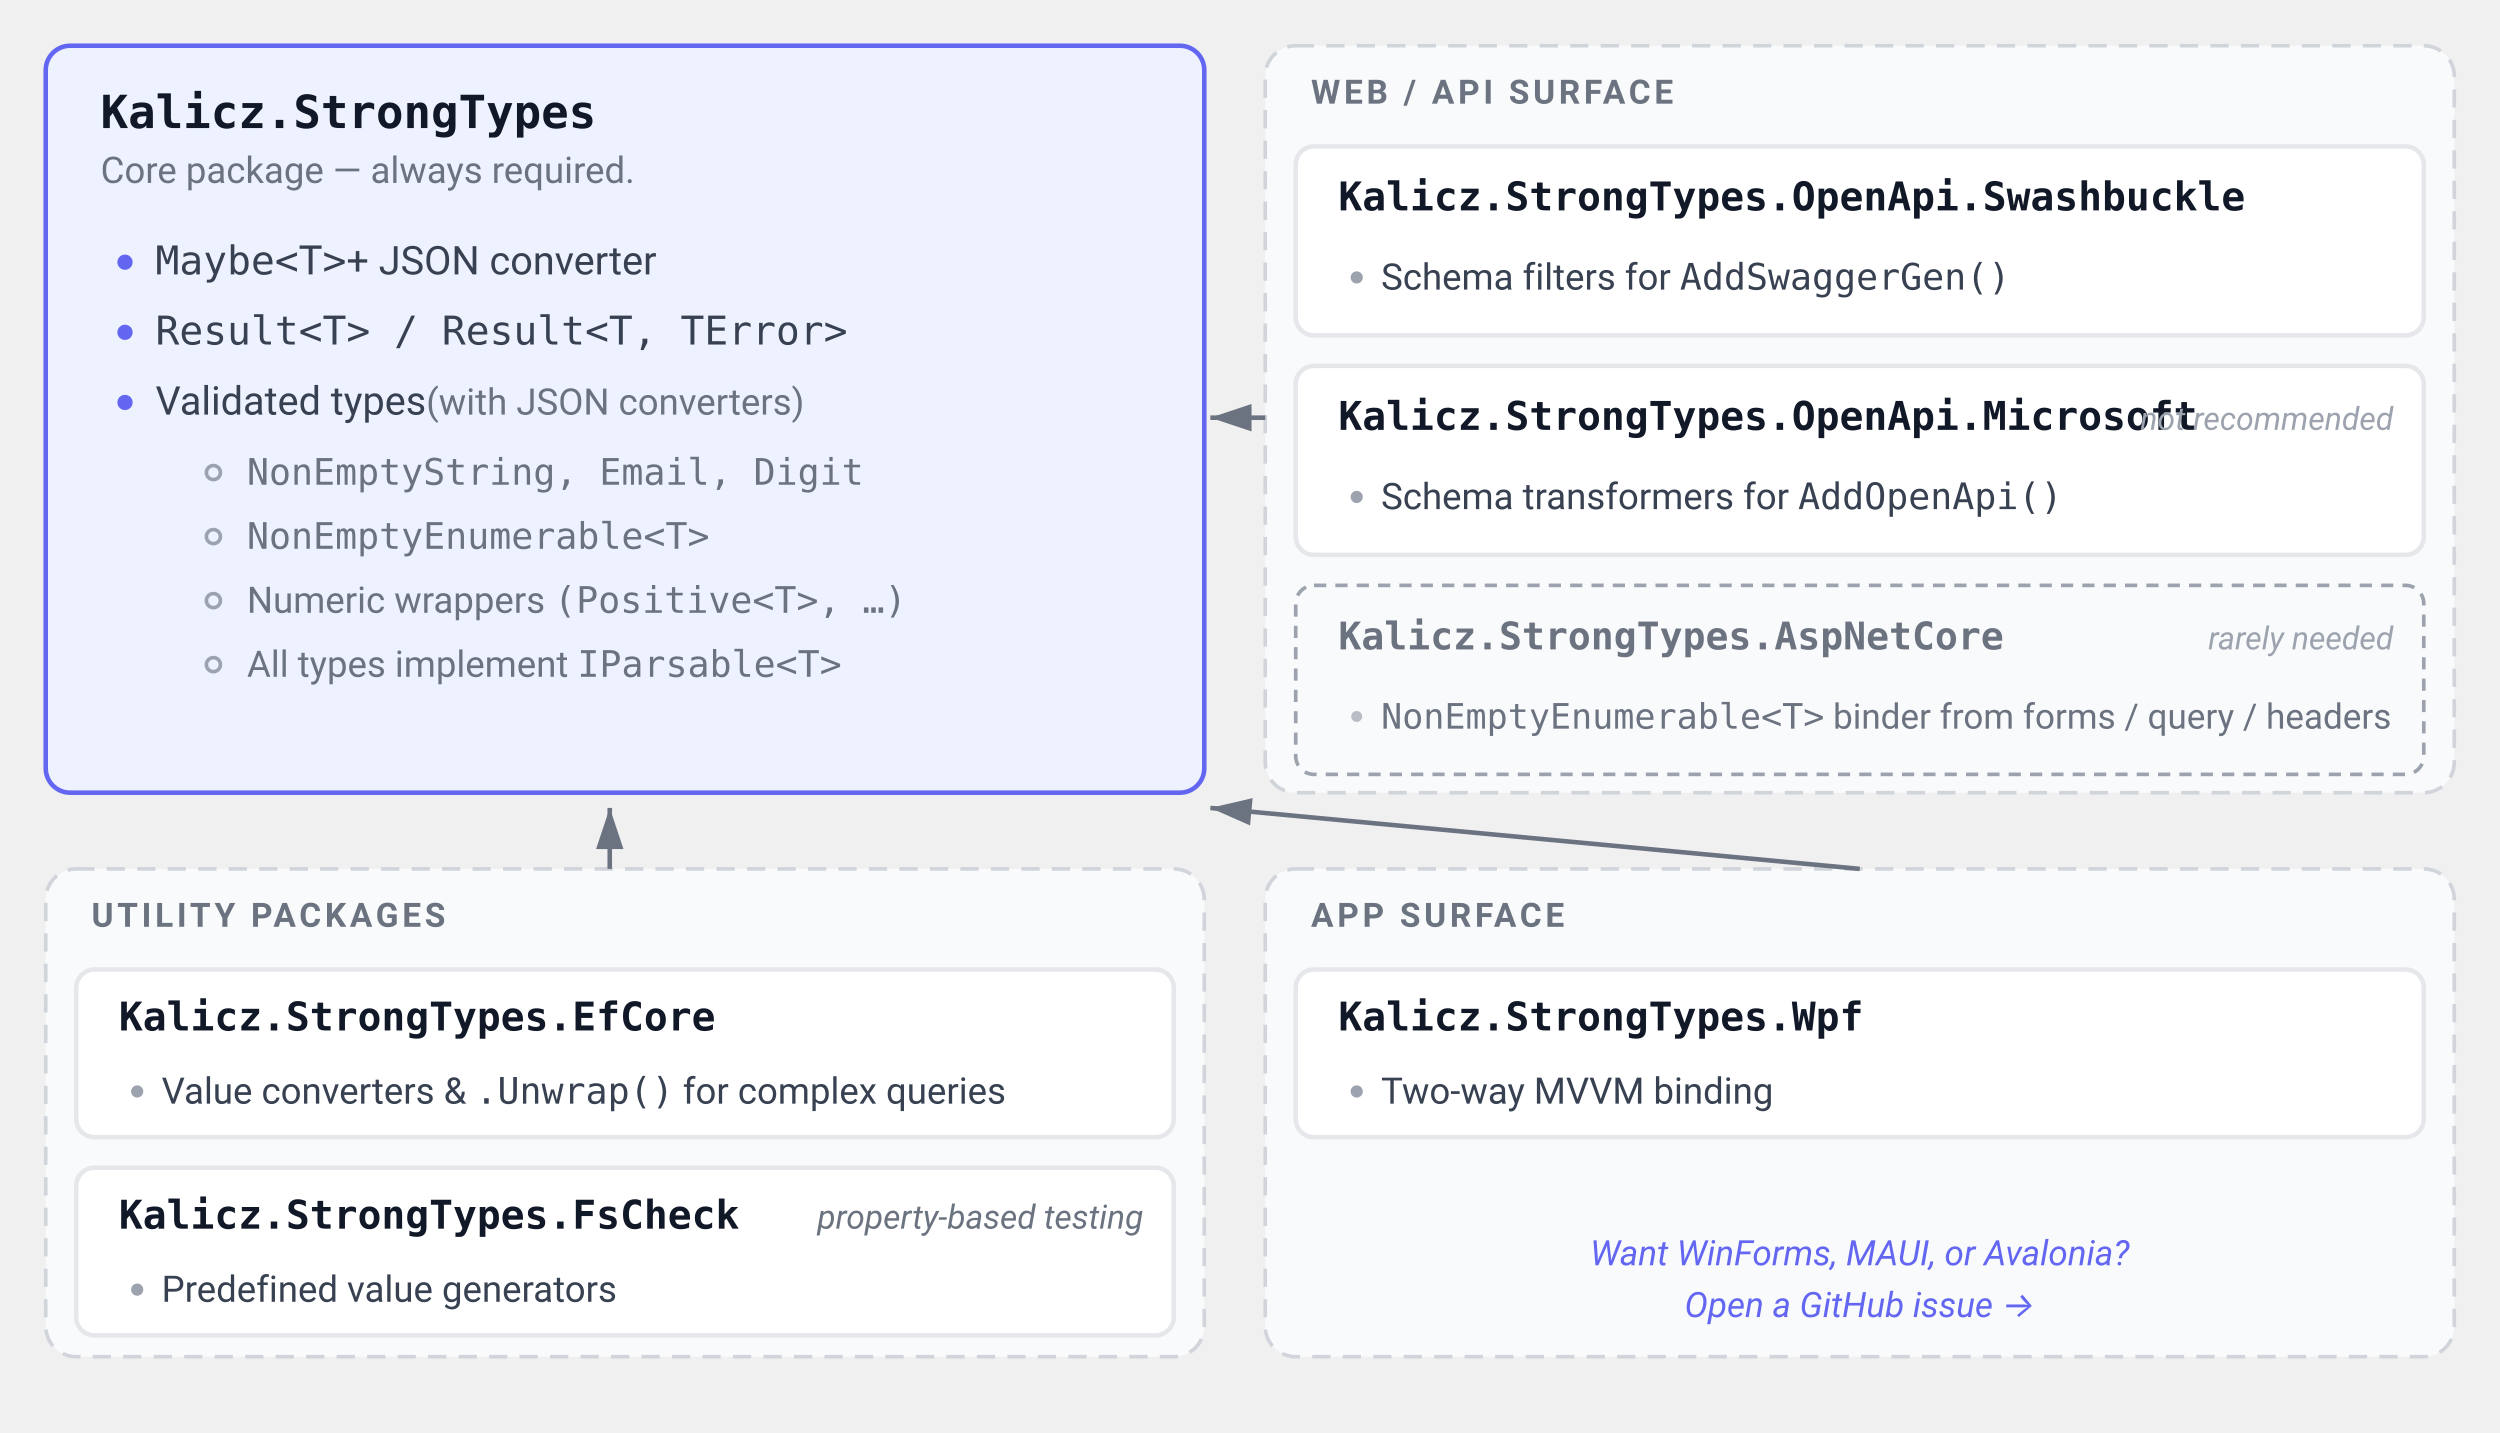
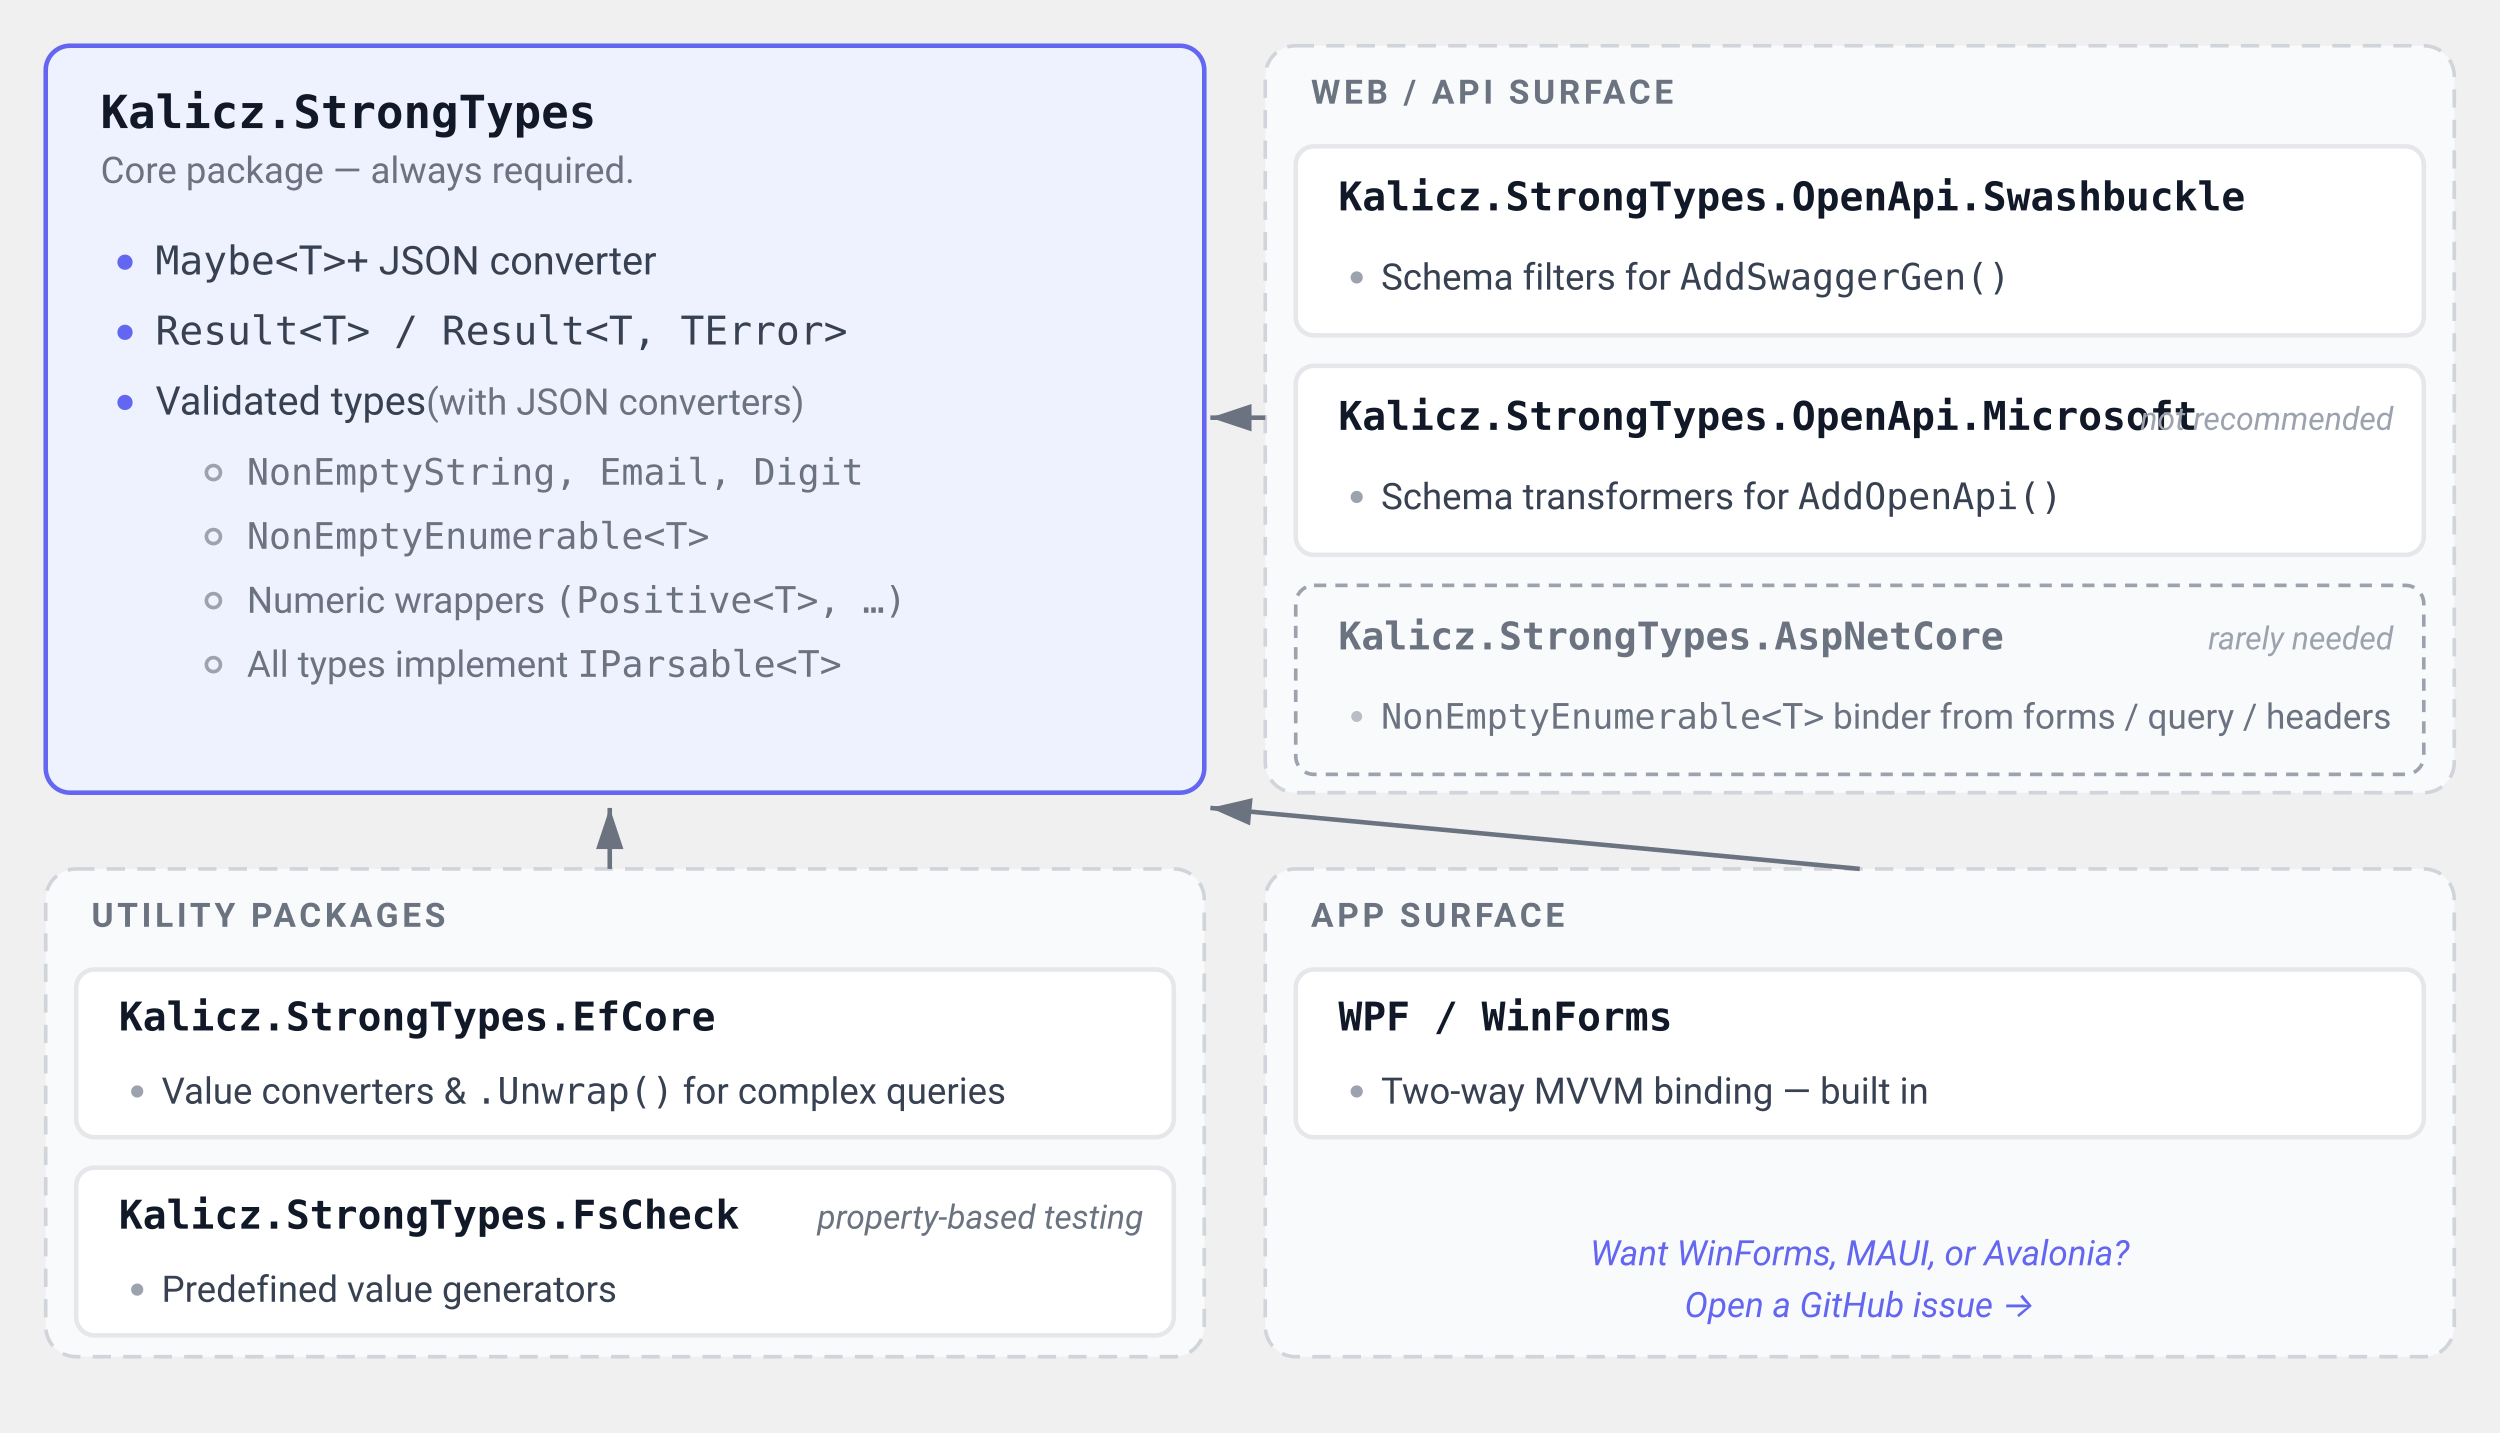
<svg xmlns="http://www.w3.org/2000/svg" viewBox="0 0 820 470" role="img" aria-label="StrongTypes NuGet package layout">
  <style>
    .core-title   { font: 700 15px ui-monospace, SFMono-Regular, 'SF Mono', Menlo, Consolas, monospace; fill: #111827; }
    .card-title   { font: 600 13px ui-monospace, SFMono-Regular, 'SF Mono', Menlo, Consolas, monospace; fill: #111827; }
    .niche-title  { font: 600 12.5px ui-monospace, SFMono-Regular, 'SF Mono', Menlo, Consolas, monospace; fill: #6B7280; }
    .group-label  { font: 600 11px -apple-system, BlinkMacSystemFont, 'Segoe UI', Roboto, sans-serif; fill: #6B7280; letter-spacing: 1.2px; }

    .body         { font: 13px -apple-system, BlinkMacSystemFont, 'Segoe UI', Roboto, sans-serif; fill: #374151; }
    .body-mono    { font: 13px ui-monospace, SFMono-Regular, 'SF Mono', Menlo, Consolas, monospace; fill: #374151; }
    .sub-body     { font: 12px -apple-system, BlinkMacSystemFont, 'Segoe UI', Roboto, sans-serif; fill: #6B7280; }
    .sub-mono     { font: 12px ui-monospace, SFMono-Regular, 'SF Mono', Menlo, Consolas, monospace; fill: #6B7280; }
    .card-body    { font: 12px -apple-system, BlinkMacSystemFont, 'Segoe UI', Roboto, sans-serif; fill: #374151; }
    .niche-body   { font: 11.5px -apple-system, BlinkMacSystemFont, 'Segoe UI', Roboto, sans-serif; fill: #6B7280; }
    .niche-tag    { font: italic 10.5px -apple-system, BlinkMacSystemFont, 'Segoe UI', Roboto, sans-serif; fill: #9CA3AF; }
    .card-note    { font: italic 11px -apple-system, BlinkMacSystemFont, 'Segoe UI', Roboto, sans-serif; fill: #6B7280; }
    .cta-text     { font: italic 11.5px -apple-system, BlinkMacSystemFont, 'Segoe UI', Roboto, sans-serif; fill: #6366F1; }

    .bullet       { fill: #6366F1; }
    .sub-bullet   { fill: none; stroke: #9CA3AF; stroke-width: 1.2; }
    .sm-bullet    { fill: #9CA3AF; }
    .niche-bullet { fill: #9CA3AF; opacity: 0.7; }

    .core-bg      { fill: #EEF2FF; }
    .core-border  { stroke: #6366F1; }
    .card-bg      { fill: #FFFFFF; }
    .card-border  { stroke: #E5E7EB; }
    .group-bg     { fill: #F9FAFB; }
    .group-border { stroke: #D1D5DB; stroke-dasharray: 6 4; }
    .niche-bg     { fill: none; }
    .niche-border { stroke: #9CA3AF; stroke-dasharray: 4 3; }
    .arrow-line   { stroke: #6B7280; }

    :where(.dark) {
      .core-bg      { fill: #1a1d40; }
      .core-border  { stroke: #818CF8; }
      .card-bg      { fill: #161b22; }
      .card-border  { stroke: #30363d; }
      .group-bg     { fill: #11161d; }
      .group-border { stroke: #30363d; }
      .niche-bg     { fill: none; }
      .niche-border { stroke: #545b66; }
      .arrow-line   { stroke: #8b949e; }

      .core-title  { fill: #e6edf3; }
      .card-title  { fill: #e6edf3; }
      .niche-title { fill: #8b949e; }
      .group-label { fill: #8b949e; }
      .body        { fill: #c9d1d9; }
      .body-mono   { fill: #c9d1d9; }
      .sub-body    { fill: #8b949e; }
      .sub-mono    { fill: #8b949e; }
      .card-body   { fill: #c9d1d9; }
      .niche-body  { fill: #8b949e; }
      .niche-tag   { fill: #6e7681; }
      .card-note   { fill: #8b949e; }
      .cta-text    { fill: #A5B4FC; }

      .bullet       { fill: #A5B4FC; }
      .sub-bullet   { stroke: #6e7681; }
      .sm-bullet    { fill: #8b949e; }
      .niche-bullet { fill: #6e7681; }
    }
  </style>
  <defs>
    <marker id="pl-arrow" markerWidth="10" markerHeight="10" refX="9" refY="3" orient="auto" markerUnits="strokeWidth">
      <path d="M 0,0 L 9,3 L 0,6 z" fill="#6B7280" />
    </marker>
  </defs>
  <rect class="core-bg core-border" x="15" y="15" width="380" height="245" rx="8" stroke-width="1.5" />
  <text class="core-title" x="33" y="42">Kalicz.StrongTypes</text>
  <text class="sub-body" x="33" y="60">Core package — always required.</text>
  <circle class="bullet" cx="41" cy="86" r="2.5" />
  <text class="body-mono" x="51" y="90">Maybe&lt;T&gt;<tspan class="body"> + JSON converter</tspan>
  </text>
  <circle class="bullet" cx="41" cy="109" r="2.5" />
  <text class="body-mono" x="51" y="113">Result&lt;T&gt; / Result&lt;T, TError&gt;</text>
  <circle class="bullet" cx="41" cy="132" r="2.5" />
  <text class="body" x="51" y="136">Validated types<tspan class="sub-body"> (with JSON converters)</tspan>
  </text>
  <circle class="sub-bullet" cx="70" cy="155" r="2.3" />
  <text class="sub-mono" x="81" y="159">NonEmptyString, Email, Digit</text>
  <circle class="sub-bullet" cx="70" cy="176" r="2.3" />
  <text class="sub-mono" x="81" y="180">NonEmptyEnumerable&lt;T&gt;</text>
  <circle class="sub-bullet" cx="70" cy="197" r="2.3" />
  <text class="sub-body" x="81" y="201">Numeric wrappers <tspan font-family="ui-monospace, Menlo, Consolas, monospace">(Positive&lt;T&gt;, …)</tspan>
  </text>
  <circle class="sub-bullet" cx="70" cy="218" r="2.3" />
  <text class="sub-body" x="81" y="222">All types implement <tspan font-family="ui-monospace, Menlo, Consolas, monospace">IParsable&lt;T&gt;</tspan>
  </text>
  <rect class="group-bg group-border" x="415" y="15" width="390" height="245" rx="10" stroke-width="1.2" />
  <text class="group-label" x="430" y="34">WEB / API SURFACE</text>
  <rect class="card-bg card-border" x="425" y="48" width="370" height="62" rx="6" stroke-width="1.5" />
  <text class="card-title" x="439" y="69">Kalicz.StrongTypes.OpenApi.Swashbuckle</text>
  <circle class="sm-bullet" cx="445" cy="91" r="2" />
  <text class="card-body" x="453" y="95">Schema filters for <tspan font-family="ui-monospace, Menlo, Consolas, monospace">AddSwaggerGen()</tspan>
  </text>
  <rect class="card-bg card-border" x="425" y="120" width="370" height="62" rx="6" stroke-width="1.5" />
  <text class="card-title" x="439" y="141">Kalicz.StrongTypes.OpenApi.Microsoft</text>
  <text class="niche-tag" x="785" y="141" text-anchor="end">not recommended</text>
  <circle class="sm-bullet" cx="445" cy="163" r="2" />
  <text class="card-body" x="453" y="167">Schema transformers for <tspan font-family="ui-monospace, Menlo, Consolas, monospace">AddOpenApi()</tspan>
  </text>
  <rect class="niche-bg niche-border" x="425" y="192" width="370" height="62" rx="6" stroke-width="1.2" />
  <text class="niche-title" x="439" y="213">Kalicz.StrongTypes.AspNetCore</text>
  <text class="niche-tag" x="785" y="213" text-anchor="end">rarely needed</text>
  <circle class="niche-bullet" cx="445" cy="235" r="1.8" />
  <text class="niche-body" x="453" y="239">
    <tspan font-family="ui-monospace, Menlo, Consolas, monospace">NonEmptyEnumerable&lt;T&gt;</tspan> binder from forms / query / headers</text>
  <rect class="group-bg group-border" x="15" y="285" width="380" height="160" rx="10" stroke-width="1.2" />
  <text class="group-label" x="30" y="304">UTILITY PACKAGES</text>
  <rect class="card-bg card-border" x="25" y="318" width="360" height="55" rx="6" stroke-width="1.5" />
  <text class="card-title" x="39" y="338">Kalicz.StrongTypes.EfCore</text>
  <circle class="sm-bullet" cx="45" cy="358" r="2" />
  <text class="card-body" x="53" y="362">Value converters &amp; <tspan font-family="ui-monospace, Menlo, Consolas, monospace">.Unwrap()</tspan> for complex queries</text>
  <rect class="card-bg card-border" x="25" y="383" width="360" height="55" rx="6" stroke-width="1.5" />
  <text class="card-title" x="39" y="403">Kalicz.StrongTypes.FsCheck</text>
  <text class="card-note" x="375" y="403" text-anchor="end">property-based testing</text>
  <circle class="sm-bullet" cx="45" cy="423" r="2" />
  <text class="card-body" x="53" y="427">Predefined value generators</text>
  <rect class="group-bg group-border" x="415" y="285" width="390" height="160" rx="10" stroke-width="1.2" />
  <text class="group-label" x="430" y="304">APP SURFACE</text>
  <rect class="card-bg card-border" x="425" y="318" width="370" height="55" rx="6" stroke-width="1.5" />
-   <text class="card-title" x="439" y="338">Kalicz.StrongTypes.Wpf</text>
+   <text class="card-title" x="439" y="338">WPF / WinForms</text>
  <circle class="sm-bullet" cx="445" cy="358" r="2" />
-   <text class="card-body" x="453" y="362">Two-way MVVM binding</text>
+   <text class="card-body" x="453" y="362">Two-way MVVM binding — built in</text>
  <a href="https://github.com/KaliCZ/StrongTypes/issues/new" target="_blank">
    <text class="cta-text" x="610" y="415" text-anchor="middle">Want WinForms, MAUI, or Avalonia?</text>
    <text class="cta-text" x="610" y="432" text-anchor="middle">Open a GitHub issue →</text>
  </a>
  <line class="arrow-line" x1="415" y1="137" x2="397" y2="137" stroke-width="1.5" marker-end="url(#pl-arrow)" />
  <line class="arrow-line" x1="200" y1="285" x2="200" y2="265" stroke-width="1.5" marker-end="url(#pl-arrow)" />
  <line class="arrow-line" x1="610" y1="285" x2="397" y2="265" stroke-width="1.5" marker-end="url(#pl-arrow)" />
</svg>
